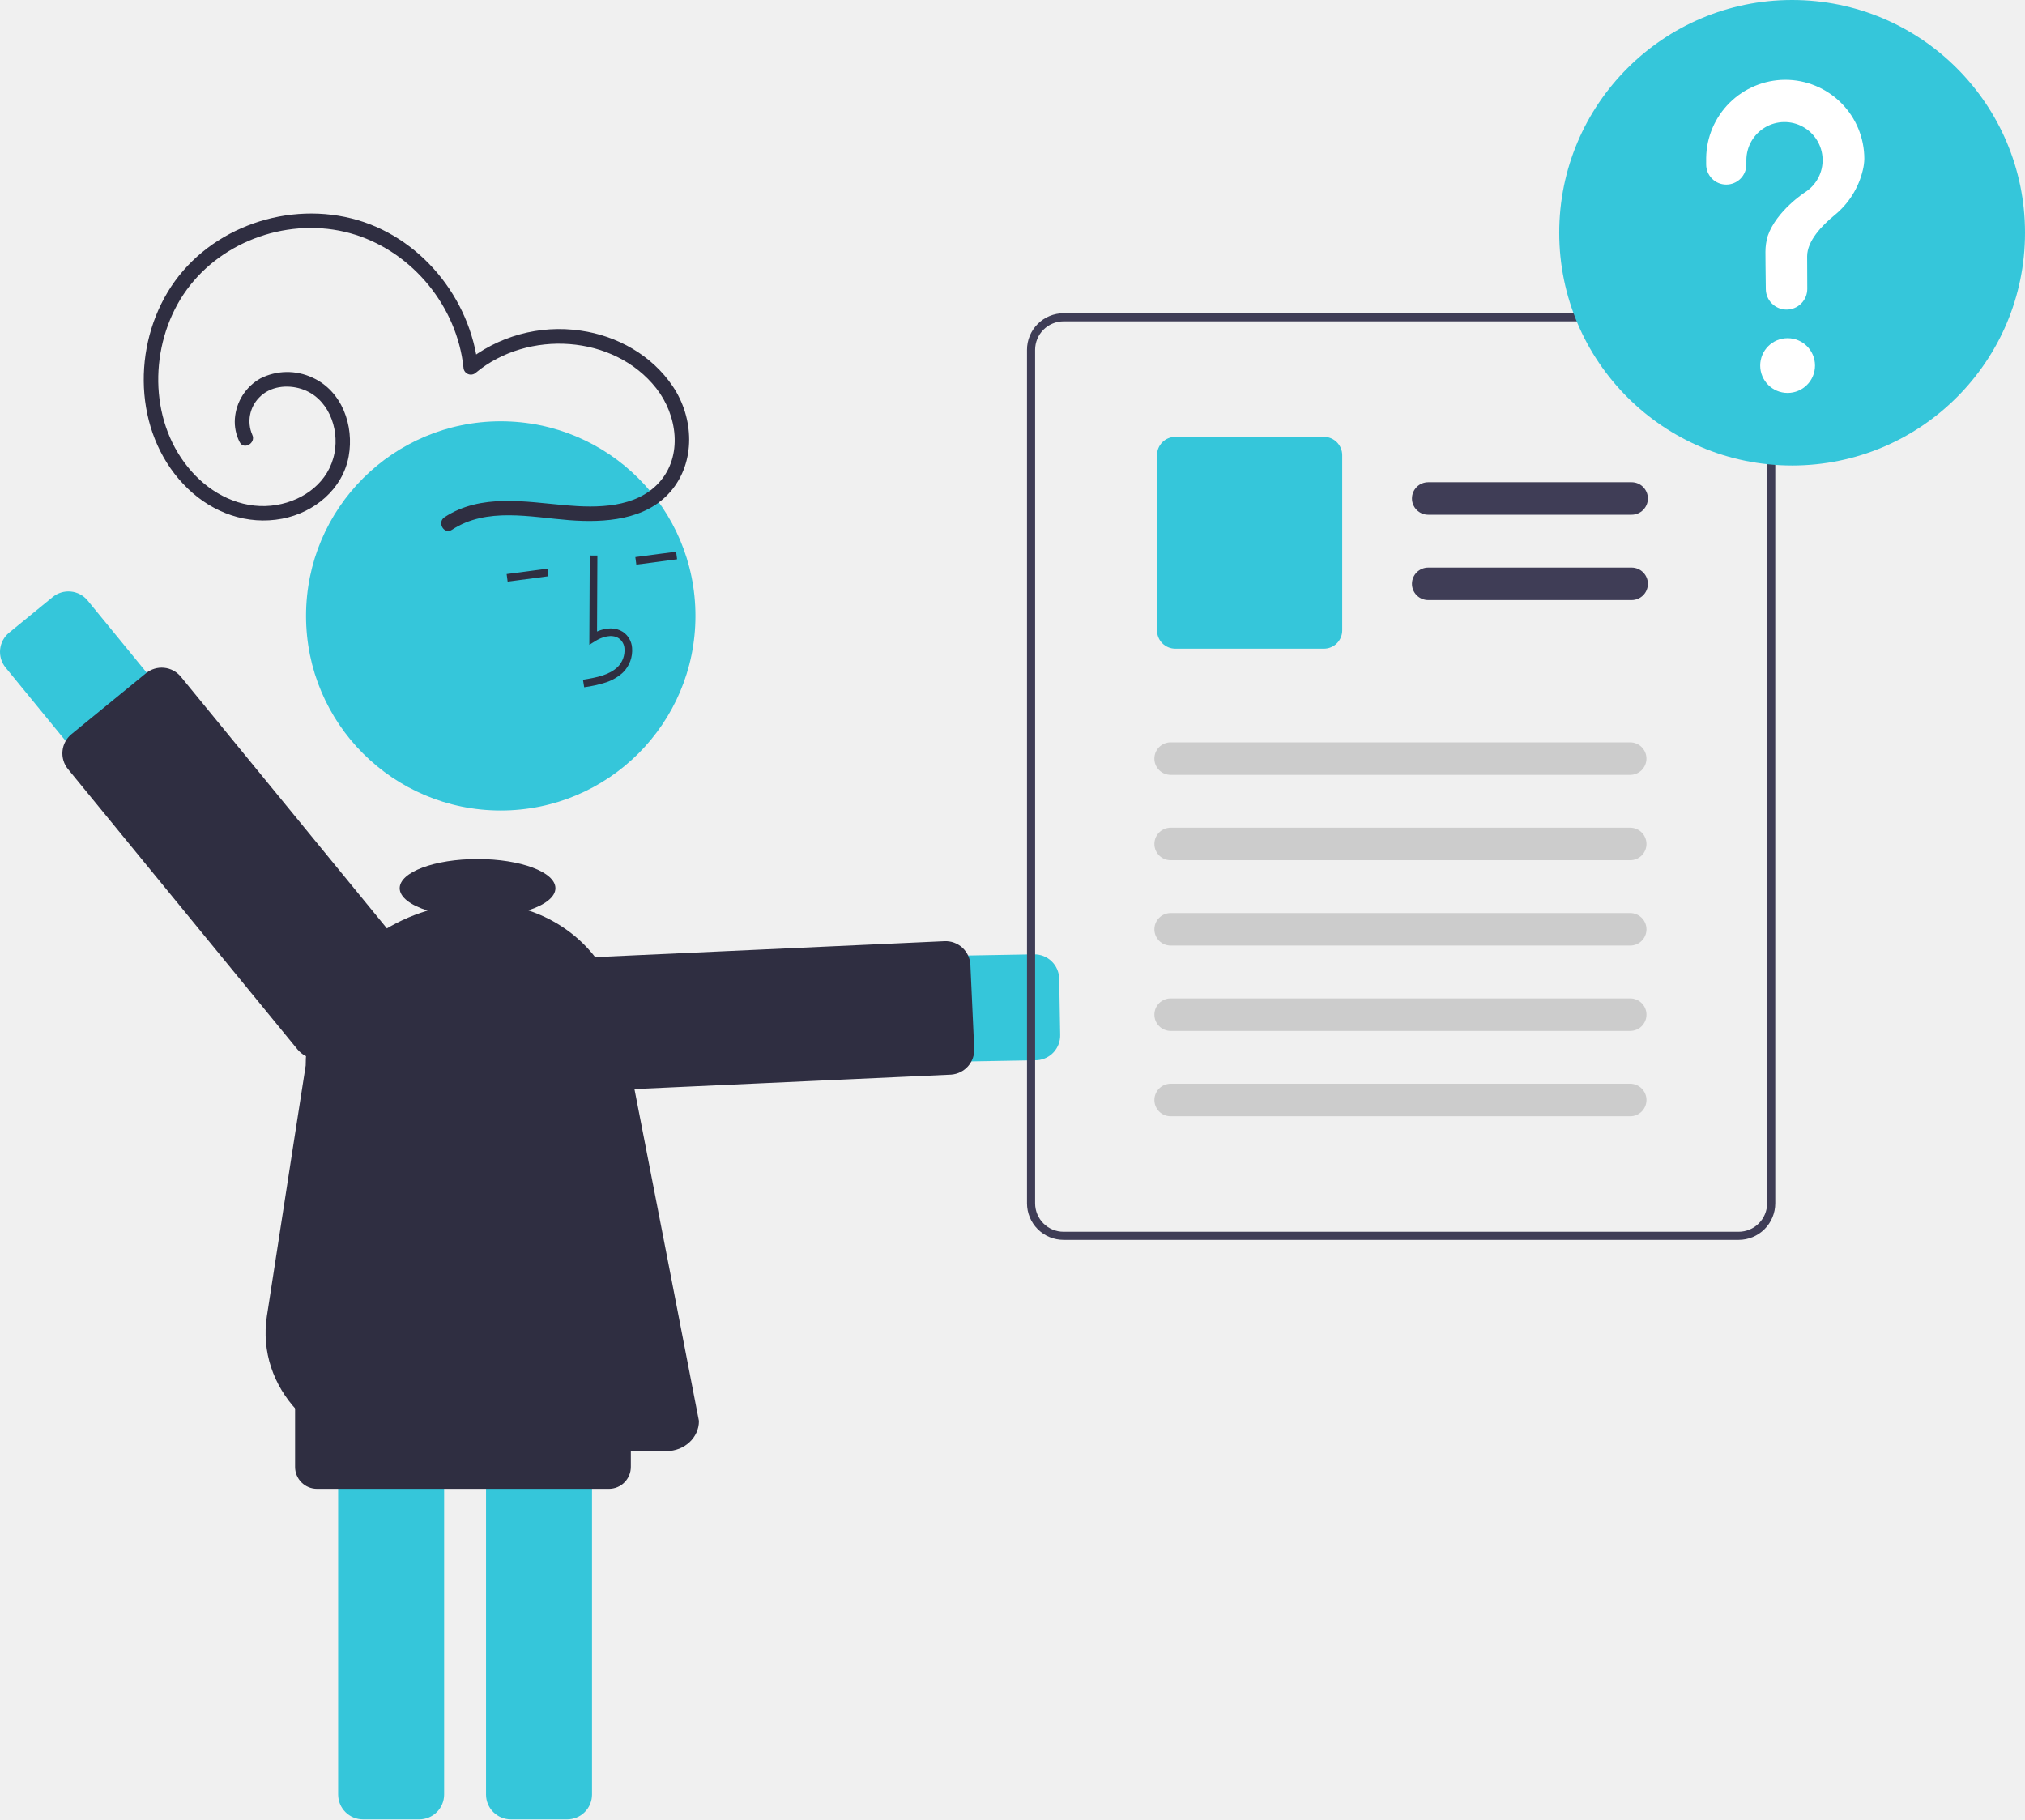
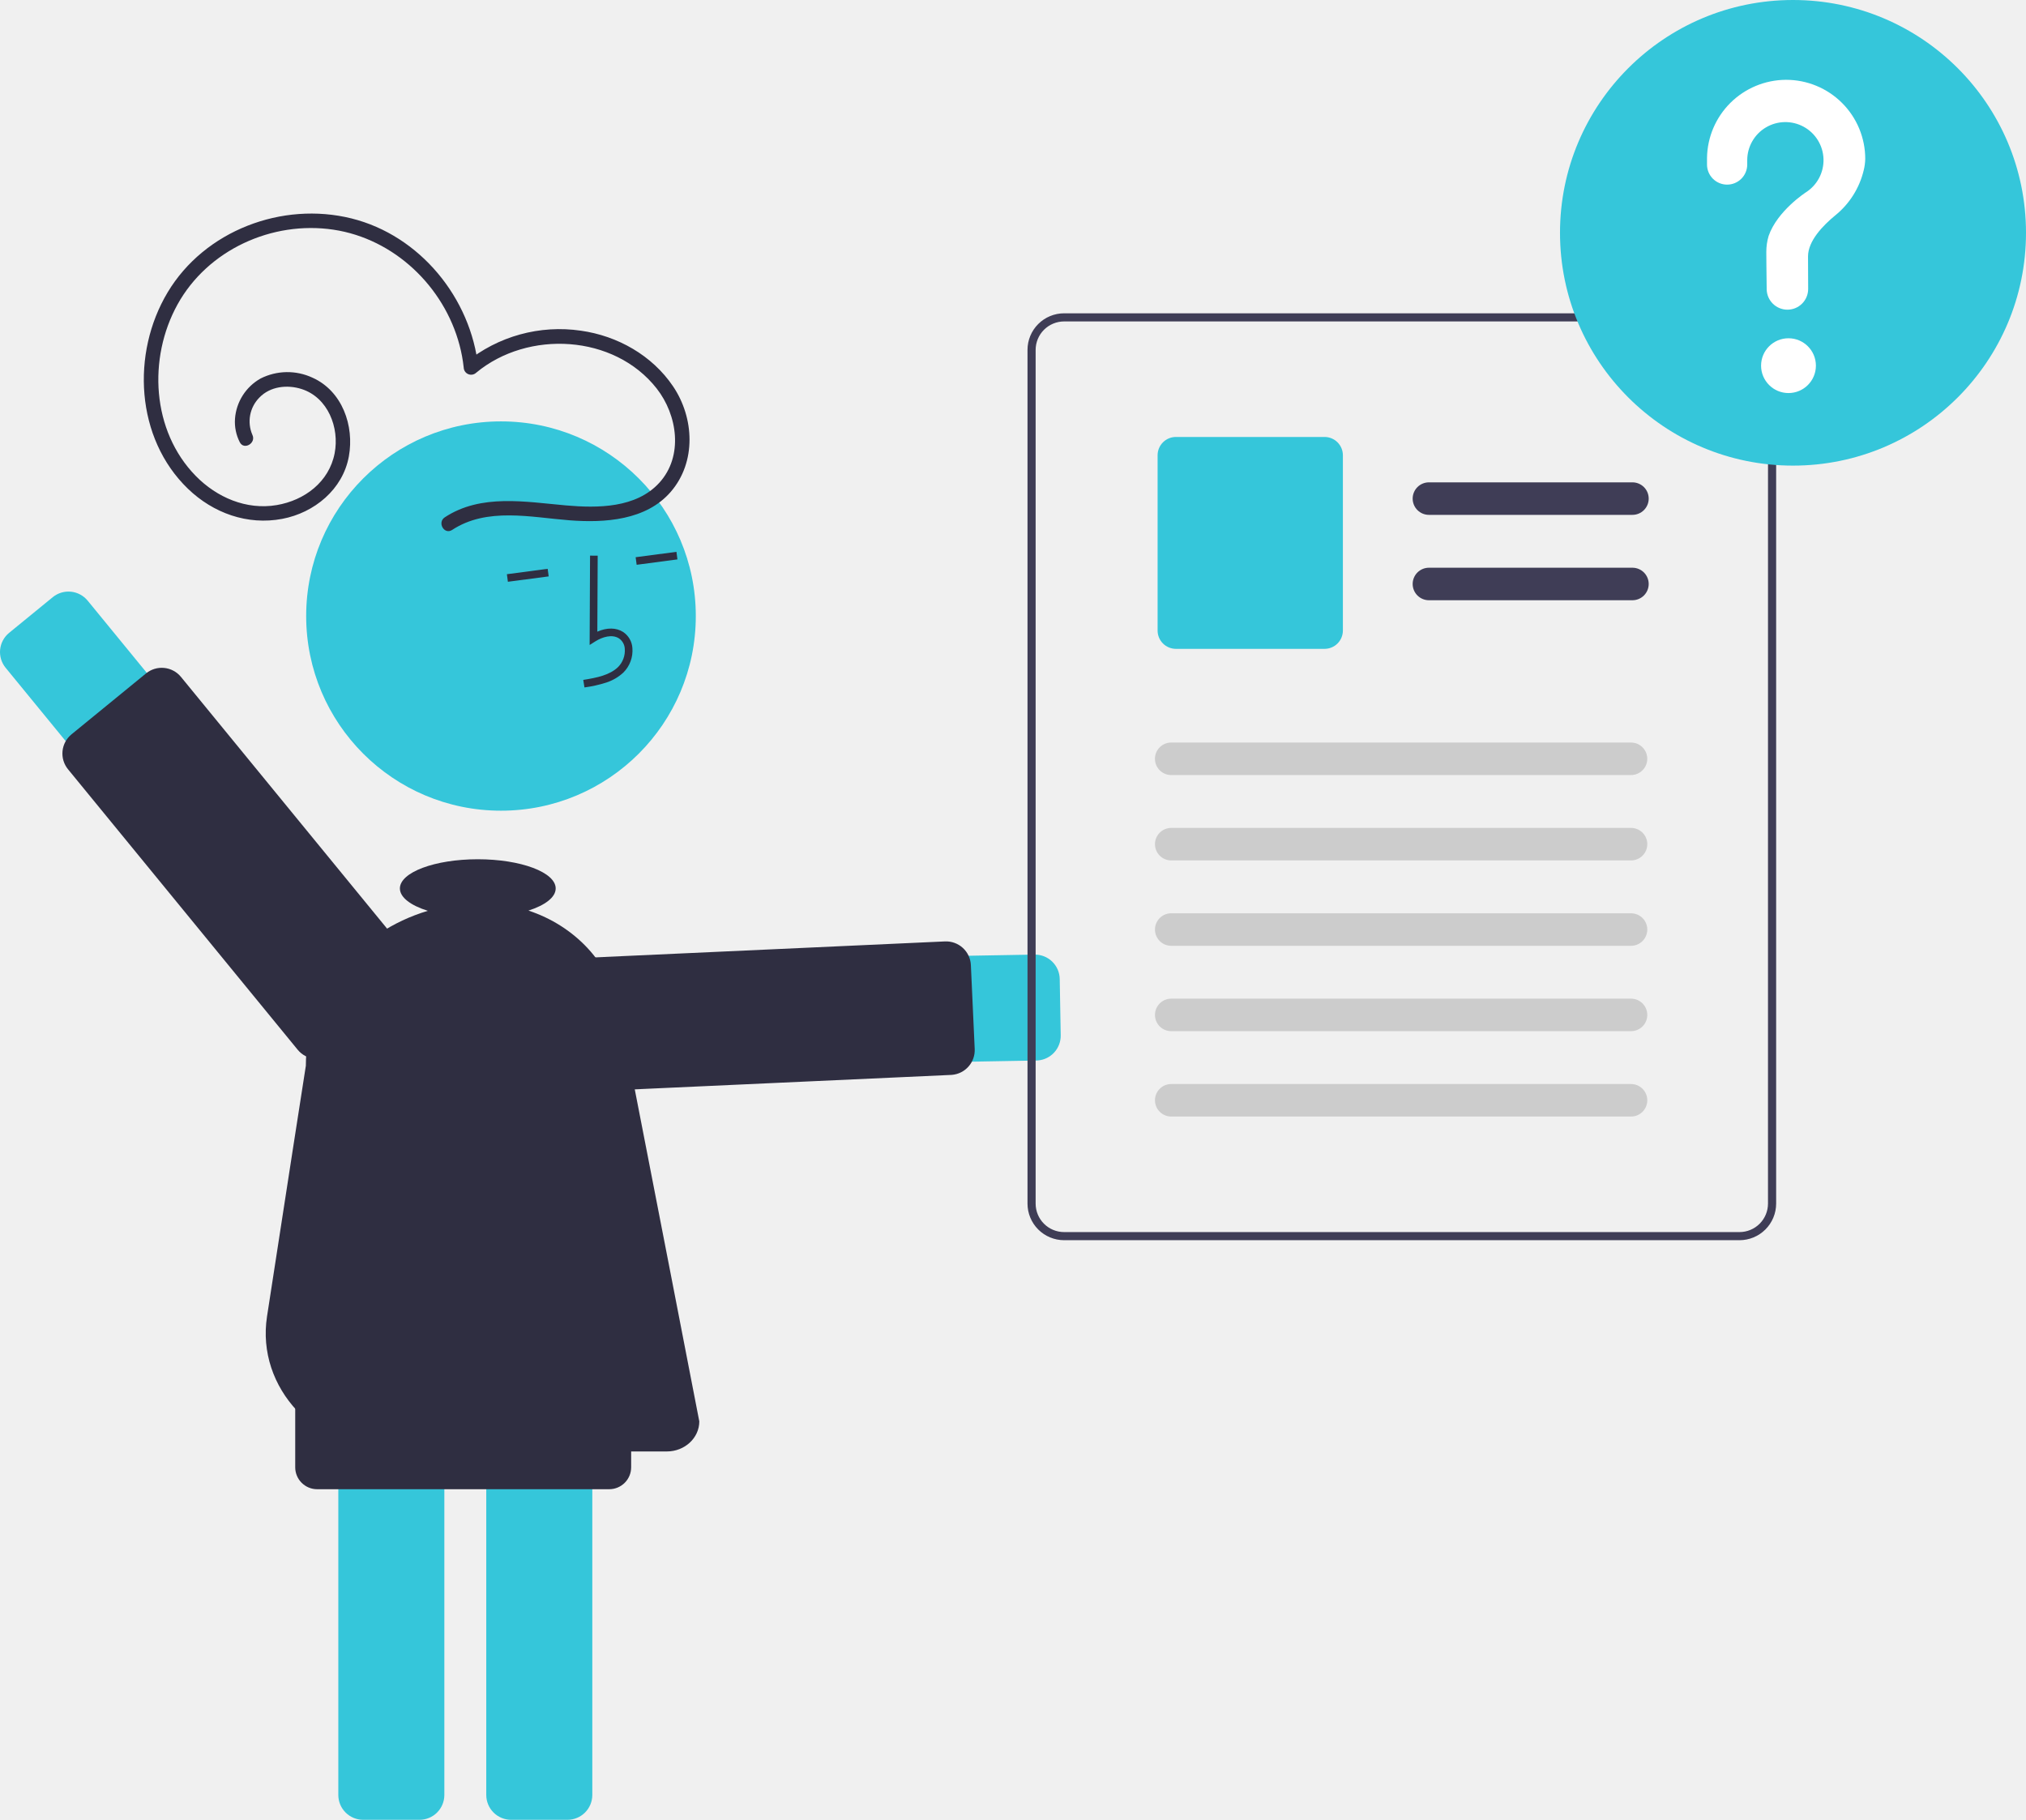
- <svg xmlns="http://www.w3.org/2000/svg" width="394" height="354" viewBox="0 0 394 354" fill="none">
-   <g clip-path="url(#clip0)">
-     <path d="M201.536 206.299L115.65 207.809C114.294 207.835 112.947 207.595 111.684 207.1C110.422 206.606 109.269 205.867 108.293 204.927C107.316 203.987 106.535 202.863 105.994 201.621C105.452 200.379 105.161 199.042 105.137 197.687C105.113 196.332 105.357 194.985 105.855 193.725C106.352 192.464 107.093 191.314 108.036 190.34C108.979 189.366 110.105 188.587 111.349 188.049C112.593 187.51 113.932 187.222 115.288 187.201L201.174 185.692C202.454 185.67 203.691 186.157 204.612 187.046C205.534 187.935 206.064 189.153 206.086 190.433L206.279 201.389C206.301 202.613 205.856 203.799 205.035 204.708C204.215 205.617 203.079 206.179 201.859 206.283C201.752 206.292 201.644 206.297 201.536 206.299Z" fill="#35C6DA" />
-     <path d="M184.95 209.101L114.487 212.315C113.854 212.344 113.221 212.248 112.625 212.033C112.028 211.817 111.48 211.486 111.012 211.059C110.544 210.632 110.164 210.117 109.895 209.543C109.626 208.969 109.472 208.348 109.444 207.715L108.698 191.388C108.64 190.109 109.092 188.86 109.955 187.915C110.818 186.969 112.022 186.405 113.301 186.347L183.764 183.132C184.397 183.103 185.03 183.199 185.626 183.415C186.223 183.63 186.771 183.961 187.239 184.388C187.707 184.815 188.087 185.331 188.356 185.904C188.625 186.478 188.779 187.099 188.807 187.732L189.553 204.059C189.609 205.306 189.179 206.526 188.355 207.463C187.531 208.401 186.376 208.984 185.132 209.089C185.072 209.094 185.011 209.098 184.95 209.101Z" fill="#2F2E41" />
-     <path d="M65.792 349.173V257.842C65.794 256.562 66.303 255.335 67.208 254.431C68.114 253.526 69.341 253.017 70.621 253.016H81.585C82.865 253.017 84.093 253.526 84.998 254.431C85.903 255.335 86.412 256.562 86.414 257.842V349.173C86.412 350.453 85.903 351.68 84.998 352.584C84.093 353.489 82.865 353.998 81.585 353.999H70.621C69.341 353.998 68.114 353.489 67.208 352.584C66.303 351.68 65.794 350.453 65.792 349.173Z" fill="#35C6DA" />
-     <path d="M94.565 349.173V257.842C94.567 256.562 95.076 255.335 95.981 254.431C96.886 253.526 98.113 253.017 99.394 253.016H110.358C111.638 253.017 112.865 253.526 113.771 254.431C114.676 255.335 115.185 256.562 115.186 257.842V349.173C115.185 350.453 114.676 351.68 113.771 352.584C112.865 353.489 111.638 353.998 110.358 353.999H99.394C98.113 353.998 96.886 353.489 95.981 352.584C95.076 351.68 94.567 350.453 94.565 349.173Z" fill="#35C6DA" />
-     <path d="M97.428 157.701C118.352 157.701 135.314 140.748 135.314 119.836C135.314 98.923 118.352 81.971 97.428 81.971C76.505 81.971 59.543 98.923 59.543 119.836C59.543 140.748 76.505 157.701 97.428 157.701Z" fill="#35C6DA" />
-     <path d="M117.936 132.766C119.154 132.365 120.273 131.709 121.217 130.841C121.842 130.221 122.324 129.471 122.629 128.646C122.934 127.82 123.055 126.937 122.983 126.06C122.943 125.435 122.759 124.827 122.446 124.285C122.133 123.743 121.698 123.28 121.176 122.933C119.821 122.065 118.009 122.062 116.164 122.875L116.234 108.093L114.748 108.086L114.666 125.464L115.811 124.744C117.138 123.911 119.034 123.324 120.374 124.183C120.705 124.41 120.979 124.711 121.175 125.061C121.371 125.411 121.483 125.801 121.504 126.202C121.554 126.856 121.463 127.512 121.236 128.127C121.009 128.742 120.653 129.301 120.191 129.767C118.55 131.333 116.157 131.823 113.427 132.26L113.663 133.726C115.113 133.534 116.543 133.213 117.936 132.766Z" fill="#2F2E41" />
-     <path d="M131.549 107.345L123.616 108.393L123.811 109.865L131.744 108.817L131.549 107.345Z" fill="#2F2E41" />
-     <path d="M106.509 110.65L98.576 111.697L98.771 113.169L106.704 112.122L106.509 110.65Z" fill="#2F2E41" />
-     <path d="M17.052 116.846L71.447 183.293C72.305 184.34 72.948 185.546 73.34 186.842C73.731 188.137 73.864 189.498 73.729 190.845C73.595 192.192 73.196 193.499 72.556 194.692C71.916 195.885 71.047 196.94 69.999 197.797C68.951 198.654 67.744 199.297 66.447 199.687C65.15 200.078 63.789 200.21 62.442 200.075C61.094 199.94 59.786 199.541 58.593 198.901C57.4 198.26 56.344 197.391 55.487 196.343L1.092 129.897C0.691 129.407 0.39 128.842 0.206 128.235C0.023 127.629 -0.039 126.992 0.024 126.361C0.088 125.731 0.274 125.119 0.574 124.56C0.874 124.002 1.281 123.508 1.771 123.106L10.257 116.167C11.248 115.357 12.521 114.973 13.795 115.1C15.07 115.228 16.241 115.856 17.052 116.846H17.052Z" fill="#35C6DA" />
-     <path d="M35.193 131.676L79.859 186.238C80.261 186.729 80.562 187.293 80.745 187.9C80.928 188.507 80.99 189.144 80.927 189.774C80.864 190.405 80.677 191.017 80.377 191.575C80.078 192.134 79.671 192.628 79.18 193.029L64.686 204.882C64.195 205.283 63.63 205.584 63.023 205.767C62.416 205.95 61.779 206.012 61.148 205.949C60.517 205.886 59.904 205.699 59.346 205.399C58.787 205.1 58.293 204.693 57.891 204.202L13.225 149.641C12.415 148.65 12.032 147.378 12.16 146.105C12.287 144.832 12.915 143.661 13.904 142.85L28.398 130.997C29.39 130.187 30.662 129.803 31.937 129.93C33.211 130.058 34.382 130.686 35.193 131.676L35.193 131.676Z" fill="#2F2E41" />
-     <path d="M344.866 65.346C344.32 64.049 343.405 62.942 342.236 62.16C341.066 61.377 339.693 60.955 338.286 60.945H206.941C205.053 60.946 203.242 61.696 201.907 63.031C200.572 64.365 199.822 66.174 199.821 68.061V234.135C199.822 236.022 200.572 237.832 201.907 239.166C203.242 240.5 205.053 241.25 206.941 241.251H338.29C340.178 241.249 341.988 240.498 343.322 239.164C344.657 237.83 345.408 236.022 345.41 234.135V68.061C345.414 67.129 345.23 66.206 344.871 65.346H344.866ZM343.825 234.135C343.823 235.603 343.239 237.01 342.2 238.048C341.162 239.086 339.754 239.669 338.286 239.671H206.941C205.472 239.671 204.063 239.088 203.025 238.05C201.986 237.012 201.402 235.604 201.402 234.136V68.062C201.404 66.595 201.988 65.188 203.026 64.15C204.065 63.112 205.472 62.529 206.941 62.526H338.29C339.397 62.531 340.476 62.864 341.392 63.484C342.308 64.105 343.018 64.984 343.432 66.009C343.512 66.213 343.582 66.422 343.64 66.633C343.766 67.099 343.829 67.58 343.829 68.062L343.825 234.135Z" fill="#3F3D56" />
-     <path d="M317.456 100.155H277.893C277.477 100.156 277.065 100.074 276.68 99.916C276.296 99.757 275.946 99.524 275.652 99.23C275.357 98.936 275.124 98.587 274.964 98.203C274.805 97.819 274.723 97.407 274.723 96.992C274.723 96.576 274.805 96.164 274.964 95.78C275.124 95.396 275.357 95.047 275.652 94.753C275.946 94.459 276.296 94.226 276.68 94.067C277.065 93.909 277.477 93.828 277.893 93.828H317.456C317.872 93.828 318.284 93.909 318.669 94.067C319.053 94.226 319.403 94.459 319.697 94.753C319.992 95.047 320.225 95.396 320.385 95.78C320.544 96.164 320.626 96.576 320.626 96.992C320.626 97.407 320.544 97.819 320.385 98.203C320.225 98.587 319.992 98.936 319.697 99.23C319.403 99.524 319.053 99.757 318.669 99.916C318.284 100.074 317.872 100.156 317.456 100.155Z" fill="#3F3D56" />
-     <path d="M317.456 116.762H277.893C277.477 116.763 277.065 116.682 276.68 116.523C276.296 116.364 275.946 116.131 275.652 115.838C275.357 115.544 275.124 115.195 274.964 114.811C274.805 114.427 274.723 114.015 274.723 113.599C274.723 113.183 274.805 112.771 274.964 112.387C275.124 112.003 275.357 111.654 275.652 111.36C275.946 111.067 276.296 110.834 276.68 110.675C277.065 110.516 277.477 110.435 277.893 110.436H317.456C317.872 110.435 318.284 110.516 318.669 110.675C319.053 110.834 319.403 111.067 319.697 111.36C319.992 111.654 320.225 112.003 320.385 112.387C320.544 112.771 320.626 113.183 320.626 113.599C320.626 114.015 320.544 114.427 320.385 114.811C320.225 115.195 319.992 115.544 319.697 115.838C319.403 116.131 319.053 116.364 318.669 116.523C318.284 116.682 317.872 116.763 317.456 116.762Z" fill="#3F3D56" />
-     <path d="M257.594 126.218H228.681C227.737 126.217 226.832 125.842 226.164 125.175C225.497 124.508 225.121 123.603 225.12 122.66V88.559C225.121 87.615 225.497 86.711 226.164 86.043C226.832 85.376 227.737 85.001 228.681 85H257.594C258.538 85.001 259.443 85.376 260.11 86.043C260.778 86.711 261.153 87.615 261.154 88.559V122.66C261.153 123.603 260.778 124.508 260.11 125.175C259.443 125.842 258.538 126.217 257.594 126.218Z" fill="#35C6DA" />
-     <path d="M317.182 150.768H227.769C226.93 150.768 226.125 150.435 225.531 149.842C224.938 149.248 224.604 148.444 224.604 147.605C224.604 146.766 224.938 145.961 225.531 145.368C226.125 144.775 226.93 144.441 227.769 144.441H317.182C318.021 144.441 318.826 144.775 319.42 145.368C320.013 145.961 320.347 146.766 320.347 147.605C320.347 148.444 320.013 149.248 319.42 149.842C318.826 150.435 318.021 150.768 317.182 150.768Z" fill="#CCCCCC" />
-     <path d="M317.182 167.376H227.769C226.931 167.374 226.127 167.041 225.534 166.447C224.942 165.854 224.609 165.05 224.609 164.212C224.609 163.374 224.942 162.57 225.534 161.977C226.127 161.384 226.931 161.05 227.769 161.049H317.182C317.598 161.048 318.01 161.13 318.394 161.288C318.779 161.447 319.128 161.68 319.423 161.974C319.717 162.267 319.951 162.616 320.11 163.001C320.27 163.385 320.352 163.796 320.352 164.212C320.352 164.628 320.27 165.04 320.11 165.424C319.951 165.808 319.717 166.157 319.423 166.451C319.128 166.745 318.779 166.978 318.394 167.136C318.01 167.295 317.598 167.376 317.182 167.376Z" fill="#CCCCCC" />
-     <path d="M317.182 183.983H227.769C226.931 183.982 226.127 183.648 225.534 183.055C224.942 182.462 224.609 181.658 224.609 180.82C224.609 179.982 224.942 179.178 225.534 178.585C226.127 177.991 226.931 177.658 227.769 177.656H317.182C317.598 177.656 318.01 177.737 318.394 177.896C318.779 178.054 319.128 178.287 319.423 178.581C319.717 178.875 319.951 179.224 320.11 179.608C320.27 179.992 320.352 180.404 320.352 180.82C320.352 181.236 320.27 181.647 320.11 182.031C319.951 182.416 319.717 182.765 319.423 183.058C319.128 183.352 318.779 183.585 318.394 183.744C318.01 183.902 317.598 183.984 317.182 183.983Z" fill="#CCCCCC" />
-     <path d="M317.182 200.591H227.769C226.931 200.589 226.127 200.255 225.534 199.662C224.942 199.069 224.609 198.265 224.609 197.427C224.609 196.589 224.942 195.785 225.534 195.192C226.127 194.599 226.931 194.265 227.769 194.264H317.182C317.598 194.263 318.01 194.344 318.394 194.503C318.779 194.662 319.128 194.895 319.423 195.189C319.717 195.482 319.951 195.831 320.11 196.215C320.27 196.6 320.352 197.011 320.352 197.427C320.352 197.843 320.27 198.255 320.11 198.639C319.951 199.023 319.717 199.372 319.423 199.666C319.128 199.96 318.779 200.193 318.394 200.351C318.01 200.51 317.598 200.591 317.182 200.591Z" fill="#CCCCCC" />
-     <path d="M317.182 217.198H227.769C226.931 217.197 226.127 216.863 225.534 216.27C224.942 215.677 224.609 214.873 224.609 214.035C224.609 213.196 224.942 212.392 225.534 211.799C226.127 211.206 226.931 210.872 227.769 210.871H317.182C317.598 210.87 318.01 210.952 318.394 211.11C318.779 211.269 319.128 211.502 319.423 211.796C319.717 212.09 319.951 212.439 320.11 212.823C320.27 213.207 320.352 213.619 320.352 214.035C320.352 214.45 320.27 214.862 320.11 215.246C319.951 215.63 319.717 215.979 319.423 216.273C319.128 216.567 318.779 216.8 318.394 216.959C318.01 217.117 317.598 217.199 317.182 217.198Z" fill="#CCCCCC" />
-     <path d="M348.688 90.574C373.713 90.574 394 70.299 394 45.287C394 20.276 373.713 0 348.688 0C323.663 0 303.377 20.276 303.377 45.287C303.377 70.299 323.663 90.574 348.688 90.574Z" fill="#35C6DA" />
-     <path d="M347.811 76.458C350.756 76.458 353.143 74.073 353.143 71.129C353.143 68.186 350.756 65.801 347.811 65.801C344.866 65.801 342.479 68.186 342.479 71.129C342.479 74.073 344.866 76.458 347.811 76.458Z" fill="white" />
-     <path d="M347.24 15.526C343.221 15.566 339.376 17.172 336.523 20.002C333.67 22.832 332.036 26.663 331.966 30.68C331.965 30.757 331.965 31.297 331.965 32.004C331.965 33.041 332.377 34.035 333.11 34.769C333.844 35.502 334.838 35.913 335.876 35.914C336.914 35.913 337.909 35.501 338.643 34.767C339.377 34.033 339.789 33.038 339.789 32.001V31.998C339.788 31.517 339.788 31.184 339.788 31.164C339.788 29.877 340.123 28.612 340.76 27.494C341.397 26.375 342.315 25.442 343.422 24.786C344.53 24.129 345.79 23.772 347.077 23.75C348.365 23.727 349.636 24.04 350.765 24.658C351.895 25.275 352.845 26.176 353.521 27.272C354.196 28.367 354.575 29.62 354.62 30.906C354.664 32.192 354.373 33.468 353.775 34.608C353.176 35.747 352.292 36.711 351.207 37.406L351.209 37.407C351.209 37.407 345.642 40.989 343.945 45.903L343.946 45.903C343.648 46.91 343.497 47.954 343.497 49.004C343.497 49.435 343.523 53.211 343.572 56.276C343.589 57.334 344.021 58.342 344.776 59.084C345.53 59.825 346.546 60.241 347.604 60.24C348.134 60.24 348.658 60.136 349.147 59.934C349.637 59.731 350.081 59.434 350.456 59.06C350.83 58.685 351.127 58.241 351.33 57.752C351.533 57.263 351.637 56.739 351.637 56.209L351.637 56.185C351.62 53.378 351.611 50.11 351.611 49.873C351.611 46.855 354.523 43.849 356.915 41.889C359.684 39.648 361.63 36.551 362.448 33.085C362.624 32.371 362.721 31.639 362.737 30.904C362.737 28.884 362.339 26.884 361.566 25.018C360.793 23.153 359.66 21.457 358.231 20.029C356.802 18.602 355.106 17.469 353.239 16.696C351.372 15.923 349.372 15.525 347.351 15.525C347.314 15.525 347.277 15.525 347.24 15.526Z" fill="white" />
-     <path d="M87.931 103.084C94.714 98.627 103.239 100.632 110.778 101.214C117.59 101.74 125.664 101.222 130.455 95.659C135.44 89.872 135.023 81.28 130.897 75.159C126.834 69.133 120.092 65.329 112.958 64.326C109.006 63.747 104.976 63.997 101.126 65.06C97.275 66.123 93.688 67.975 90.593 70.499L93.018 71.503C91.605 58.003 81.674 45.8 68.35 42.489C54.869 39.14 39.793 44.856 32.601 56.87C25.51 68.713 26.35 85.24 36.556 95.082C41.457 99.808 48.125 102.216 54.891 100.931C61.131 99.746 66.675 95.2 67.843 88.779C68.926 82.828 66.561 76.067 60.769 73.468C59.184 72.729 57.452 72.36 55.703 72.388C53.954 72.416 52.235 72.84 50.674 73.629C49.261 74.424 48.067 75.556 47.198 76.925C46.33 78.294 45.815 79.857 45.699 81.474C45.591 83.039 45.91 84.604 46.622 86.002C47.426 87.643 49.876 86.206 49.074 84.57C48.556 83.367 48.409 82.037 48.651 80.749C48.894 79.463 49.515 78.277 50.435 77.345C52.541 75.146 55.864 74.781 58.662 75.68C63.782 77.325 66.042 83.194 65.077 88.174C63.997 93.751 59.233 97.335 53.808 98.253C47.909 99.251 42.156 96.761 38.061 92.574C29.485 83.805 28.743 69.681 34.528 59.215C40.397 48.598 52.916 42.897 64.84 44.678C76.632 46.439 86.342 55.708 89.368 67.138C89.75 68.57 90.02 70.029 90.177 71.503C90.187 71.779 90.276 72.047 90.434 72.274C90.591 72.501 90.811 72.678 91.067 72.784C91.322 72.889 91.603 72.92 91.875 72.87C92.147 72.821 92.399 72.695 92.602 72.506C102.677 64.143 119.436 65.04 127.697 75.561C131.749 80.721 132.943 88.734 128.212 93.917C123.707 98.852 116.225 98.857 110.072 98.317C102.201 97.625 93.548 96 86.497 100.632C84.976 101.632 86.397 104.091 87.931 103.084V103.084Z" fill="#2F2E41" />
-     <path d="M118.48 289.692H61.672C60.543 289.691 59.46 289.242 58.661 288.444C57.862 287.646 57.413 286.563 57.412 285.434V266.508C57.413 265.379 57.862 264.297 58.661 263.499C59.46 262.7 60.543 262.251 61.672 262.25H118.48C119.61 262.251 120.693 262.7 121.492 263.499C122.29 264.297 122.74 265.379 122.741 266.508V285.434C122.74 286.563 122.29 287.646 121.492 288.444C120.693 289.242 119.61 289.691 118.48 289.692Z" fill="#2F2E41" />
-     <path d="M120.422 196.382C118.643 187.291 111.735 180.092 102.769 177.132C106.007 176.09 108.066 174.549 108.066 172.824C108.066 169.688 101.283 167.146 92.917 167.146C84.55 167.146 77.768 169.688 77.768 172.824C77.768 174.574 79.882 176.137 83.202 177.179C69.457 181.275 59.48 193.231 59.48 207.31C59.48 207.31 55.248 234.42 51.926 256.09C49.801 269.954 61.414 282.346 76.527 282.346H129.679C133.161 282.346 135.994 279.722 135.994 276.496C135.994 276.496 126.199 225.914 120.422 196.382Z" fill="#2F2E41" />
-   </g>
-   <defs>
-     <clipPath id="clip0">
-       <rect width="394" height="354" fill="white" />
-     </clipPath>
-   </defs>
+ <svg xmlns="http://www.w3.org/2000/svg" width="590" height="530" viewBox="0 0 590 530" fill="none">
+   <path d="M301.793 308.867L173.182 311.127C171.152 311.167 169.134 310.807 167.243 310.066C165.353 309.326 163.627 308.22 162.165 306.813C160.702 305.405 159.532 303.723 158.721 301.863C157.91 300.003 157.475 298.001 157.439 295.973C157.403 293.944 157.768 291.928 158.513 290.041C159.258 288.153 160.368 286.431 161.78 284.973C163.192 283.515 164.878 282.349 166.741 281.543C168.604 280.737 170.608 280.306 172.639 280.274L301.25 278.015C303.167 277.981 305.02 278.71 306.399 280.041C307.779 281.372 308.573 283.196 308.607 285.112L308.895 301.516C308.927 303.348 308.262 305.125 307.033 306.485C305.804 307.845 304.103 308.688 302.276 308.843C302.116 308.856 301.955 308.864 301.793 308.867Z" fill="#35C6DA" />
+   <path d="M276.955 313.059L171.441 317.872C170.492 317.915 169.544 317.772 168.651 317.449C167.758 317.126 166.938 316.631 166.236 315.991C165.535 315.352 164.967 314.58 164.564 313.721C164.161 312.862 163.931 311.932 163.888 310.984L162.771 286.54C162.684 284.626 163.361 282.755 164.653 281.34C165.946 279.924 167.749 279.08 169.664 278.993L275.179 274.179C276.127 274.136 277.075 274.28 277.968 274.603C278.861 274.925 279.682 275.42 280.383 276.06C281.084 276.7 281.653 277.471 282.056 278.33C282.459 279.189 282.689 280.119 282.732 281.067L283.848 305.511C283.932 307.378 283.289 309.204 282.055 310.608C280.821 312.012 279.091 312.884 277.228 313.042C277.138 313.049 277.046 313.055 276.955 313.059Z" fill="#2F2E41" />
+   <path d="M98.522 522.774V386.034C98.524 384.118 99.286 382.282 100.642 380.927C101.997 379.573 103.835 378.811 105.752 378.809H122.171C124.088 378.811 125.926 379.573 127.281 380.927C128.637 382.282 129.399 384.118 129.401 386.034V522.774C129.399 524.689 128.637 526.526 127.281 527.88C125.926 529.235 124.088 529.997 122.171 529.999H105.752C103.835 529.997 101.997 529.235 100.642 527.88C99.286 526.526 98.524 524.689 98.522 522.774Z" fill="#35C6DA" />
+   <path d="M141.608 522.774V386.034C141.61 384.118 142.372 382.282 143.728 380.927C145.083 379.573 146.921 378.811 148.838 378.809H165.257C167.174 378.811 169.012 379.573 170.367 380.927C171.723 382.282 172.485 384.118 172.487 386.034V522.774C172.485 524.689 171.723 526.526 170.367 527.88C169.012 529.235 167.174 529.997 165.257 529.999H148.838C146.921 529.997 145.083 529.235 143.728 527.88C142.372 526.526 141.61 524.689 141.608 522.774V522.774Z" fill="#35C6DA" />
+   <path d="M145.895 236.106C177.228 236.106 202.627 210.724 202.627 179.415C202.627 148.106 177.228 122.725 145.895 122.725C114.563 122.725 89.163 148.106 89.163 179.415C89.163 210.724 114.563 236.106 145.895 236.106Z" fill="#35C6DA" />
+   <path d="M176.604 198.772C178.429 198.173 180.104 197.19 181.518 195.89C182.454 194.962 183.176 193.84 183.632 192.604C184.089 191.367 184.27 190.046 184.162 188.733C184.103 187.797 183.828 186.887 183.358 186.075C182.889 185.263 182.238 184.571 181.456 184.052C179.427 182.751 176.714 182.747 173.951 183.964L174.056 161.833L171.831 161.822L171.708 187.84L173.422 186.762C175.41 185.515 178.249 184.637 180.255 185.923C180.751 186.263 181.161 186.712 181.455 187.236C181.748 187.761 181.917 188.345 181.947 188.945C182.022 189.924 181.886 190.907 181.546 191.828C181.207 192.749 180.673 193.586 179.981 194.282C177.524 196.627 173.94 197.36 169.853 198.015L170.205 200.21C172.377 199.923 174.519 199.441 176.604 198.772V198.772Z" fill="#2F2E41" />
+   <path d="M196.99 160.716L185.111 162.283L185.402 164.487L197.281 162.919L196.99 160.716Z" fill="#2F2E41" />
+   <path d="M159.494 165.663L147.615 167.23L147.906 169.434L159.785 167.867L159.494 165.663Z" fill="#2F2E41" />
+   <path d="M25.535 174.939L106.989 274.421C108.274 275.989 109.237 277.795 109.823 279.735C110.41 281.675 110.608 283.711 110.407 285.728C110.205 287.744 109.608 289.701 108.65 291.487C107.691 293.273 106.39 294.853 104.82 296.137C103.251 297.42 101.443 298.382 99.502 298.967C97.56 299.552 95.522 299.749 93.504 299.547C91.486 299.345 89.528 298.748 87.741 297.789C85.954 296.83 84.373 295.529 83.09 293.96L1.635 194.479C1.034 193.744 0.583 192.899 0.309 191.991C0.035 191.082 -0.058 190.129 0.037 189.185C0.131 188.24 0.411 187.324 0.86 186.488C1.308 185.652 1.918 184.912 2.653 184.312L15.36 173.922C16.844 172.709 18.75 172.134 20.658 172.325C22.566 172.516 24.32 173.456 25.535 174.939H25.535Z" fill="#35C6DA" />
+   <path d="M52.7 197.142L119.586 278.831C120.187 279.565 120.638 280.411 120.913 281.319C121.187 282.228 121.279 283.181 121.185 284.125C121.091 285.069 120.811 285.986 120.362 286.822C119.913 287.658 119.304 288.397 118.569 288.998L96.865 306.743C96.13 307.344 95.284 307.795 94.375 308.069C93.466 308.343 92.511 308.435 91.567 308.341C90.622 308.247 89.705 307.967 88.868 307.519C88.031 307.07 87.291 306.461 86.69 305.727L19.804 224.038C18.592 222.554 18.018 220.65 18.209 218.744C18.399 216.838 19.339 215.086 20.821 213.871L42.526 196.125C44.01 194.912 45.916 194.337 47.824 194.528C49.732 194.719 51.486 195.659 52.7 197.142L52.7 197.142Z" fill="#2F2E41" />
+   <path d="M516.424 97.834C515.606 95.893 514.236 94.235 512.485 93.064C510.734 91.893 508.677 91.261 506.57 91.246H309.886C307.058 91.248 304.347 92.371 302.348 94.368C300.349 96.366 299.225 99.075 299.224 101.9V350.542C299.225 353.367 300.349 356.076 302.348 358.074C304.347 360.071 307.058 361.194 309.886 361.196H506.577C509.404 361.192 512.113 360.068 514.112 358.071C516.111 356.074 517.235 353.366 517.239 350.542V101.9C517.244 100.504 516.969 99.122 516.431 97.834H516.424ZM514.864 350.542C514.862 352.739 513.987 354.846 512.432 356.399C510.877 357.953 508.769 358.827 506.57 358.83H309.886C307.686 358.83 305.577 357.956 304.022 356.403C302.466 354.849 301.592 352.741 301.592 350.543V101.902C301.595 99.704 302.469 97.598 304.024 96.044C305.579 94.491 307.687 93.617 309.886 93.614H506.577C508.233 93.62 509.851 94.119 511.222 95.048C512.593 95.976 513.656 97.292 514.276 98.827C514.396 99.133 514.5 99.445 514.588 99.762C514.776 100.46 514.871 101.179 514.871 101.902L514.864 350.542Z" fill="#3F3D56" />
+   <path d="M475.378 149.949H416.134C415.511 149.95 414.894 149.828 414.318 149.591C413.742 149.353 413.219 149.004 412.778 148.564C412.337 148.125 411.987 147.602 411.749 147.027C411.51 146.452 411.387 145.835 411.387 145.213C411.387 144.59 411.51 143.974 411.749 143.399C411.987 142.824 412.337 142.301 412.778 141.861C413.219 141.421 413.742 141.073 414.318 140.835C414.894 140.597 415.511 140.476 416.134 140.477H475.378C476.001 140.476 476.619 140.597 477.194 140.835C477.77 141.073 478.294 141.421 478.735 141.861C479.176 142.301 479.525 142.824 479.764 143.399C480.003 143.974 480.125 144.59 480.125 145.213C480.125 145.835 480.003 146.452 479.764 147.027C479.525 147.602 479.176 148.125 478.735 148.564C478.294 149.004 477.77 149.353 477.194 149.591C476.619 149.828 476.001 149.95 475.378 149.949Z" fill="#3F3D56" />
+   <path d="M475.378 174.814H416.134C415.511 174.815 414.894 174.693 414.318 174.456C413.742 174.218 413.219 173.87 412.778 173.43C412.337 172.99 411.987 172.467 411.749 171.892C411.51 171.317 411.387 170.701 411.387 170.078C411.387 169.455 411.51 168.839 411.749 168.264C411.987 167.689 412.337 167.166 412.778 166.726C413.219 166.287 413.742 165.938 414.318 165.7C414.894 165.463 415.511 165.341 416.134 165.342H475.378C476.001 165.341 476.619 165.463 477.194 165.7C477.77 165.938 478.294 166.287 478.735 166.726C479.176 167.166 479.525 167.689 479.764 168.264C480.003 168.839 480.125 169.455 480.125 170.078C480.125 170.701 480.003 171.317 479.764 171.892C479.525 172.467 479.176 172.99 478.735 173.43C478.294 173.87 477.77 174.218 477.194 174.456C476.619 174.693 476.001 174.815 475.378 174.814Z" fill="#3F3D56" />
+   <path d="M385.736 188.971H342.441C341.027 188.97 339.672 188.408 338.672 187.409C337.673 186.41 337.11 185.055 337.109 183.643V132.588C337.11 131.175 337.673 129.821 338.672 128.822C339.672 127.823 341.027 127.261 342.441 127.26H385.736C387.15 127.261 388.506 127.823 389.505 128.822C390.505 129.821 391.067 131.175 391.069 132.588V183.643C391.067 185.055 390.505 186.41 389.505 187.409C388.506 188.408 387.15 188.97 385.736 188.971V188.971Z" fill="#35C6DA" />
+   <path d="M474.967 225.726H341.076C339.819 225.726 338.613 225.227 337.724 224.339C336.836 223.451 336.336 222.246 336.336 220.99C336.336 219.734 336.836 218.529 337.724 217.641C338.613 216.753 339.819 216.254 341.076 216.254H474.967C476.224 216.254 477.43 216.753 478.319 217.641C479.208 218.529 479.707 219.734 479.707 220.99C479.707 222.246 479.208 223.451 478.319 224.339C477.43 225.227 476.224 225.726 474.967 225.726V225.726Z" fill="#CCCCCC" />
+   <path d="M474.967 250.592H341.076C339.82 250.59 338.616 250.09 337.729 249.202C336.842 248.314 336.343 247.11 336.343 245.855C336.343 244.601 336.842 243.397 337.729 242.509C338.616 241.621 339.82 241.121 341.076 241.119H474.967C475.59 241.118 476.207 241.24 476.783 241.478C477.359 241.715 477.883 242.064 478.323 242.504C478.764 242.944 479.114 243.466 479.353 244.041C479.591 244.616 479.714 245.233 479.714 245.855C479.714 246.478 479.591 247.094 479.353 247.67C479.114 248.245 478.764 248.767 478.323 249.207C477.883 249.647 477.359 249.996 476.783 250.233C476.207 250.471 475.59 250.593 474.967 250.592Z" fill="#CCCCCC" />
+   <path d="M474.967 275.455H341.076C339.82 275.453 338.616 274.953 337.729 274.065C336.842 273.177 336.343 271.974 336.343 270.719C336.343 269.464 336.842 268.26 337.729 267.372C338.616 266.484 339.82 265.984 341.076 265.982H474.967C475.59 265.981 476.207 266.103 476.783 266.341C477.359 266.578 477.883 266.927 478.323 267.367C478.764 267.807 479.114 268.329 479.353 268.904C479.591 269.48 479.714 270.096 479.714 270.719C479.714 271.341 479.591 271.958 479.353 272.533C479.114 273.108 478.764 273.63 478.323 274.07C477.883 274.51 477.359 274.859 476.783 275.096C476.207 275.334 475.59 275.456 474.967 275.455Z" fill="#CCCCCC" />
+   <path d="M474.967 300.32H341.076C339.82 300.318 338.616 299.818 337.729 298.93C336.842 298.042 336.343 296.839 336.343 295.584C336.343 294.329 336.842 293.125 337.729 292.237C338.616 291.349 339.82 290.85 341.076 290.848H474.967C475.59 290.847 476.207 290.969 476.783 291.206C477.359 291.444 477.883 291.792 478.323 292.232C478.764 292.672 479.114 293.195 479.353 293.77C479.591 294.345 479.714 294.961 479.714 295.584C479.714 296.207 479.591 296.823 479.353 297.398C479.114 297.973 478.764 298.496 478.323 298.936C477.883 299.375 477.359 299.724 476.783 299.962C476.207 300.199 475.59 300.321 474.967 300.32V300.32Z" fill="#CCCCCC" />
+   <path d="M474.967 325.183H341.076C339.82 325.181 338.616 324.682 337.729 323.794C336.842 322.906 336.343 321.702 336.343 320.447C336.343 319.192 336.842 317.989 337.729 317.101C338.616 316.213 339.82 315.713 341.076 315.711H474.967C475.59 315.71 476.207 315.832 476.783 316.069C477.359 316.307 477.883 316.656 478.323 317.096C478.764 317.535 479.114 318.058 479.353 318.633C479.591 319.208 479.714 319.825 479.714 320.447C479.714 321.07 479.591 321.686 479.353 322.261C479.114 322.836 478.764 323.359 478.323 323.799C477.883 324.239 477.359 324.587 476.783 324.825C476.207 325.063 475.59 325.184 474.967 325.183Z" fill="#CCCCCC" />
+   <path d="M522.147 135.606C559.621 135.606 590 105.249 590 67.803C590 30.356 559.621 0 522.147 0C484.673 0 454.295 30.356 454.295 67.803C454.295 105.249 484.673 135.606 522.147 135.606Z" fill="#35C6DA" />
+   <path d="M520.834 114.472C525.243 114.472 528.818 110.9 528.818 106.494C528.818 102.088 525.243 98.516 520.834 98.516C516.424 98.516 512.85 102.088 512.85 106.494C512.85 110.9 516.424 114.472 520.834 114.472Z" fill="white" />
+   <path d="M519.978 23.245C513.96 23.304 508.202 25.709 503.93 29.946C499.659 34.184 497.21 39.919 497.107 45.933C497.105 46.048 497.104 46.858 497.105 47.916C497.105 49.468 497.722 50.957 498.82 52.054C499.918 53.152 501.408 53.769 502.961 53.769V53.769C504.516 53.769 506.006 53.151 507.105 52.053C508.204 50.954 508.821 49.464 508.821 47.911V47.907C508.82 47.187 508.82 46.689 508.82 46.658C508.819 44.731 509.321 42.837 510.275 41.163C511.229 39.489 512.603 38.091 514.262 37.108C515.921 36.126 517.807 35.591 519.735 35.557C521.663 35.524 523.566 35.992 525.258 36.917C526.95 37.842 528.372 39.19 529.383 40.83C530.395 42.471 530.963 44.346 531.029 46.272C531.096 48.197 530.66 50.107 529.764 51.813C528.868 53.52 527.543 54.963 525.919 56.003L525.921 56.005C525.921 56.005 517.586 61.368 515.044 68.724L515.046 68.725C514.599 70.232 514.373 71.795 514.374 73.367C514.374 74.013 514.412 79.667 514.485 84.255C514.511 85.838 515.159 87.348 516.288 88.458C517.418 89.569 518.939 90.191 520.524 90.191V90.191C521.317 90.191 522.102 90.034 522.835 89.731C523.568 89.428 524.233 88.983 524.794 88.423C525.355 87.862 525.8 87.197 526.103 86.465C526.407 85.733 526.563 84.948 526.563 84.155L526.563 84.118C526.537 79.916 526.523 75.023 526.523 74.668C526.523 70.151 530.884 65.65 534.466 62.715C538.613 59.36 541.527 54.724 542.752 49.534C543.015 48.465 543.161 47.369 543.185 46.268C543.185 43.244 542.589 40.25 541.432 37.457C540.274 34.664 538.577 32.126 536.437 29.988C534.297 27.85 531.758 26.154 528.962 24.997C526.167 23.84 523.171 23.244 520.145 23.244C520.089 23.244 520.034 23.244 519.978 23.245Z" fill="white" />
+   <path d="M131.673 154.334C141.83 147.662 154.596 150.663 165.886 151.535C176.087 152.323 188.177 151.547 195.352 143.219C202.816 134.554 202.193 121.69 196.013 112.526C189.93 103.505 179.833 97.809 169.151 96.308C163.232 95.441 157.198 95.815 151.432 97.406C145.666 98.998 140.295 101.771 135.66 105.549L139.29 107.052C137.175 86.841 122.304 68.57 102.351 63.614C82.164 58.6 59.588 67.158 48.818 85.144C38.2 102.876 39.458 127.619 54.741 142.354C62.081 149.431 72.065 153.036 82.197 151.112C91.541 149.338 99.844 142.531 101.593 132.918C103.214 124.008 99.673 113.886 90.999 109.995C88.625 108.889 86.031 108.336 83.413 108.377C80.794 108.419 78.22 109.055 75.883 110.236C73.766 111.426 71.978 113.122 70.678 115.171C69.377 117.221 68.606 119.56 68.432 121.981C68.27 124.324 68.748 126.667 69.814 128.761C71.018 131.217 74.688 129.065 73.487 126.616C72.711 124.815 72.491 122.823 72.854 120.896C73.217 118.969 74.147 117.195 75.525 115.799C78.677 112.507 83.655 111.961 87.844 113.306C95.51 115.769 98.895 124.557 97.451 132.012C95.832 140.362 88.698 145.728 80.575 147.102C71.742 148.596 63.127 144.869 56.995 138.6C44.153 125.471 43.041 104.325 51.704 88.656C60.493 72.76 79.239 64.224 97.096 66.891C114.753 69.527 129.295 83.405 133.826 100.517C134.397 102.661 134.802 104.846 135.037 107.052C135.052 107.466 135.185 107.867 135.421 108.207C135.657 108.547 135.986 108.812 136.369 108.97C136.751 109.128 137.172 109.174 137.579 109.1C137.987 109.026 138.365 108.837 138.668 108.555C153.755 96.033 178.85 97.376 191.222 113.129C197.289 120.854 199.077 132.85 191.992 140.61C185.246 147.999 174.043 148.007 164.829 147.197C153.042 146.162 140.084 143.728 129.526 150.664C127.248 152.161 129.377 155.843 131.673 154.334V154.334Z" fill="#2F2E41" />
+   <path d="M177.42 433.719H92.352C90.66 433.717 89.039 433.045 87.843 431.85C86.646 430.654 85.974 429.034 85.972 427.343V399.008C85.974 397.318 86.646 395.697 87.843 394.502C89.039 393.307 90.66 392.635 92.352 392.633H177.42C179.111 392.635 180.733 393.307 181.929 394.502C183.125 395.697 183.798 397.318 183.8 399.008V427.343C183.798 429.034 183.125 430.654 181.929 431.85C180.733 433.045 179.111 433.717 177.42 433.719Z" fill="#2F2E41" />
+   <path d="M180.327 294.019C177.663 280.408 167.319 269.63 153.893 265.198C158.742 263.639 161.824 261.33 161.824 258.749C161.824 254.054 151.668 250.248 139.139 250.248C126.611 250.248 116.455 254.054 116.455 258.749C116.455 261.368 119.621 263.709 124.592 265.268C104.009 271.4 89.069 289.301 89.069 310.38C89.069 310.38 82.733 350.968 77.758 383.413C74.575 404.169 91.965 422.722 114.597 422.722H194.19C199.404 422.722 203.645 418.793 203.645 413.963C203.645 413.963 188.979 338.233 180.327 294.019Z" fill="#2F2E41" />
</svg>
